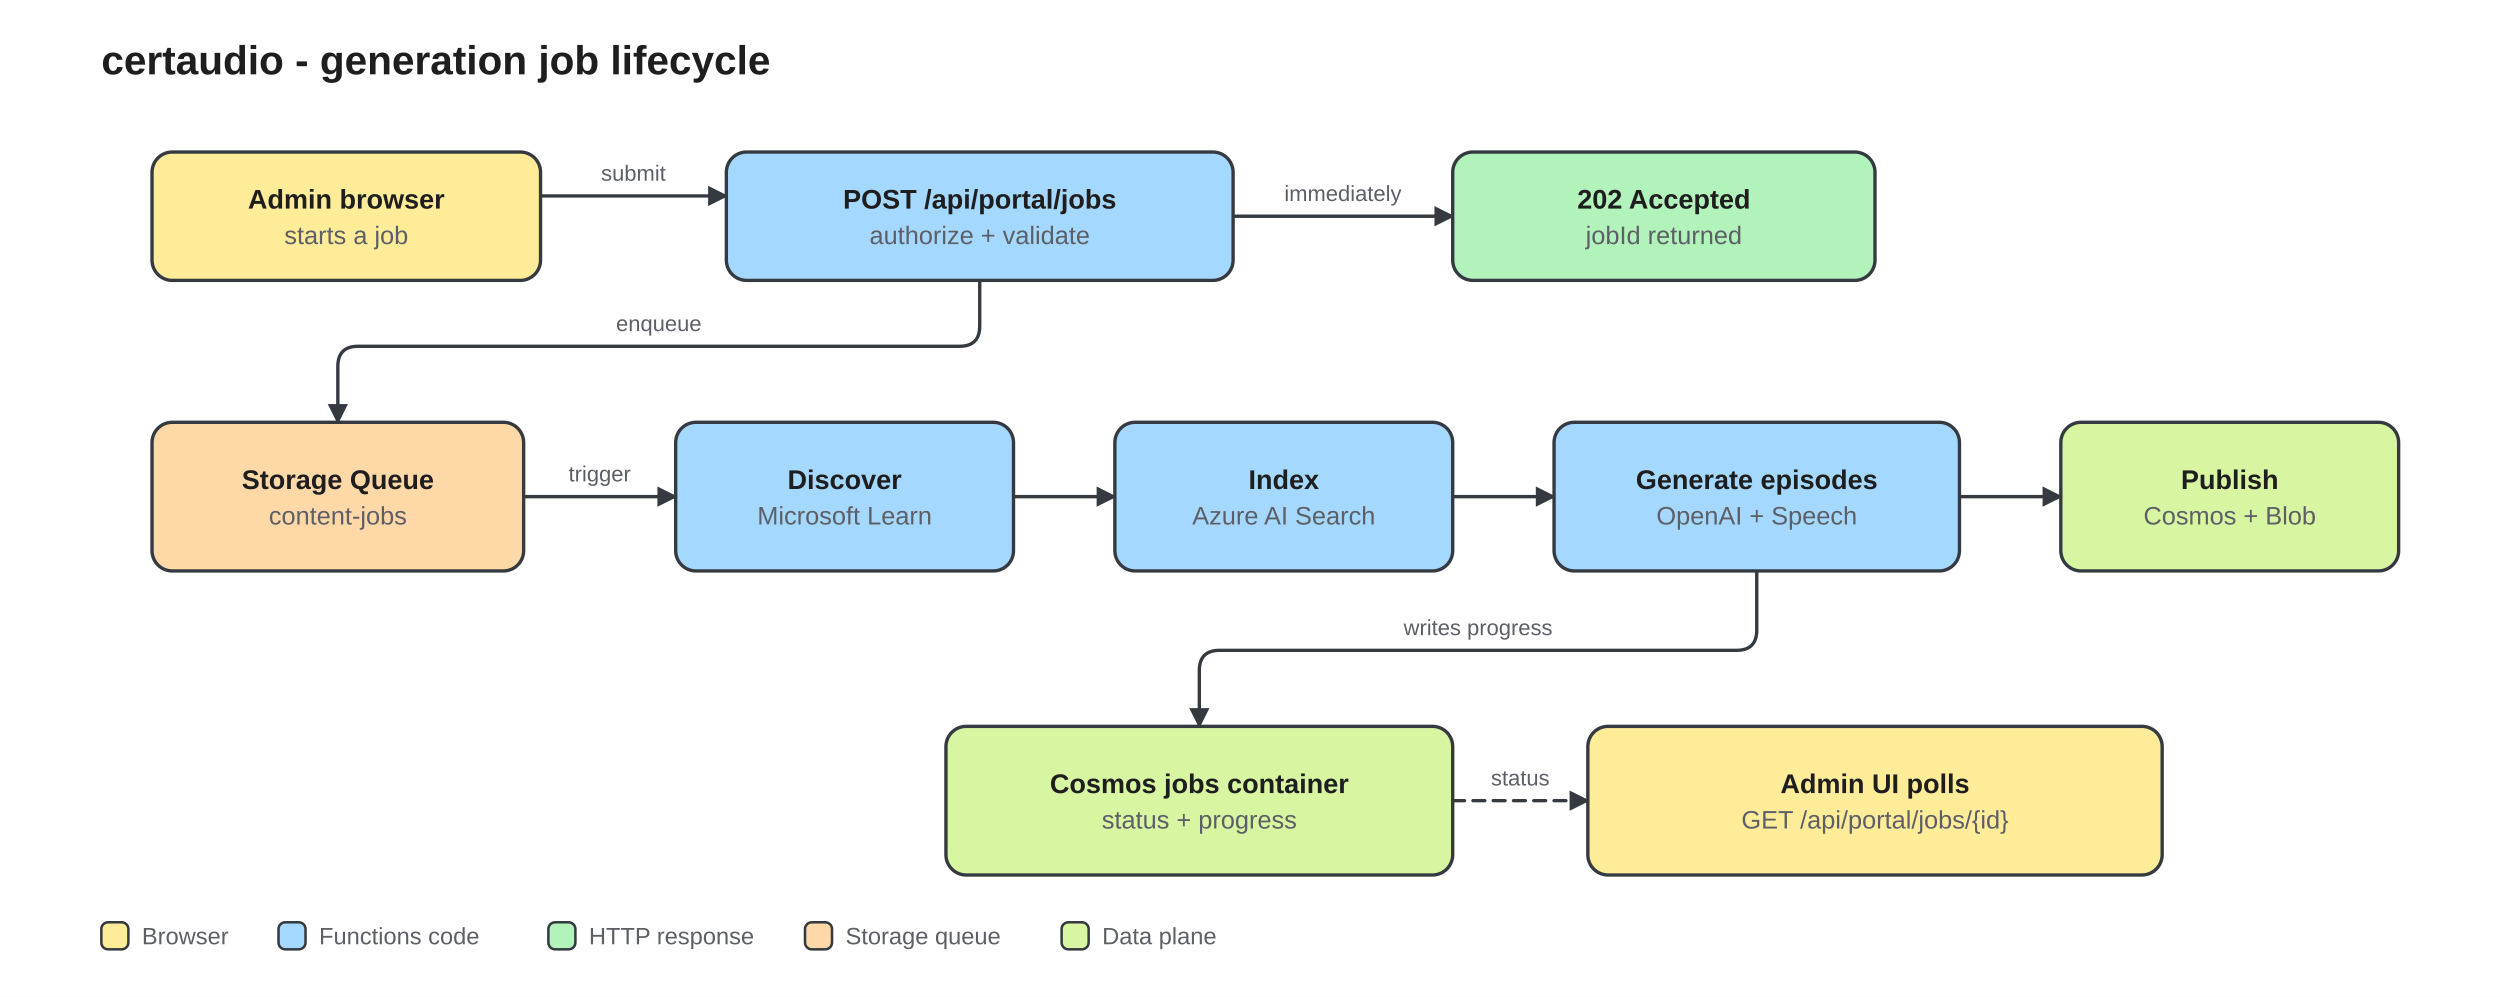
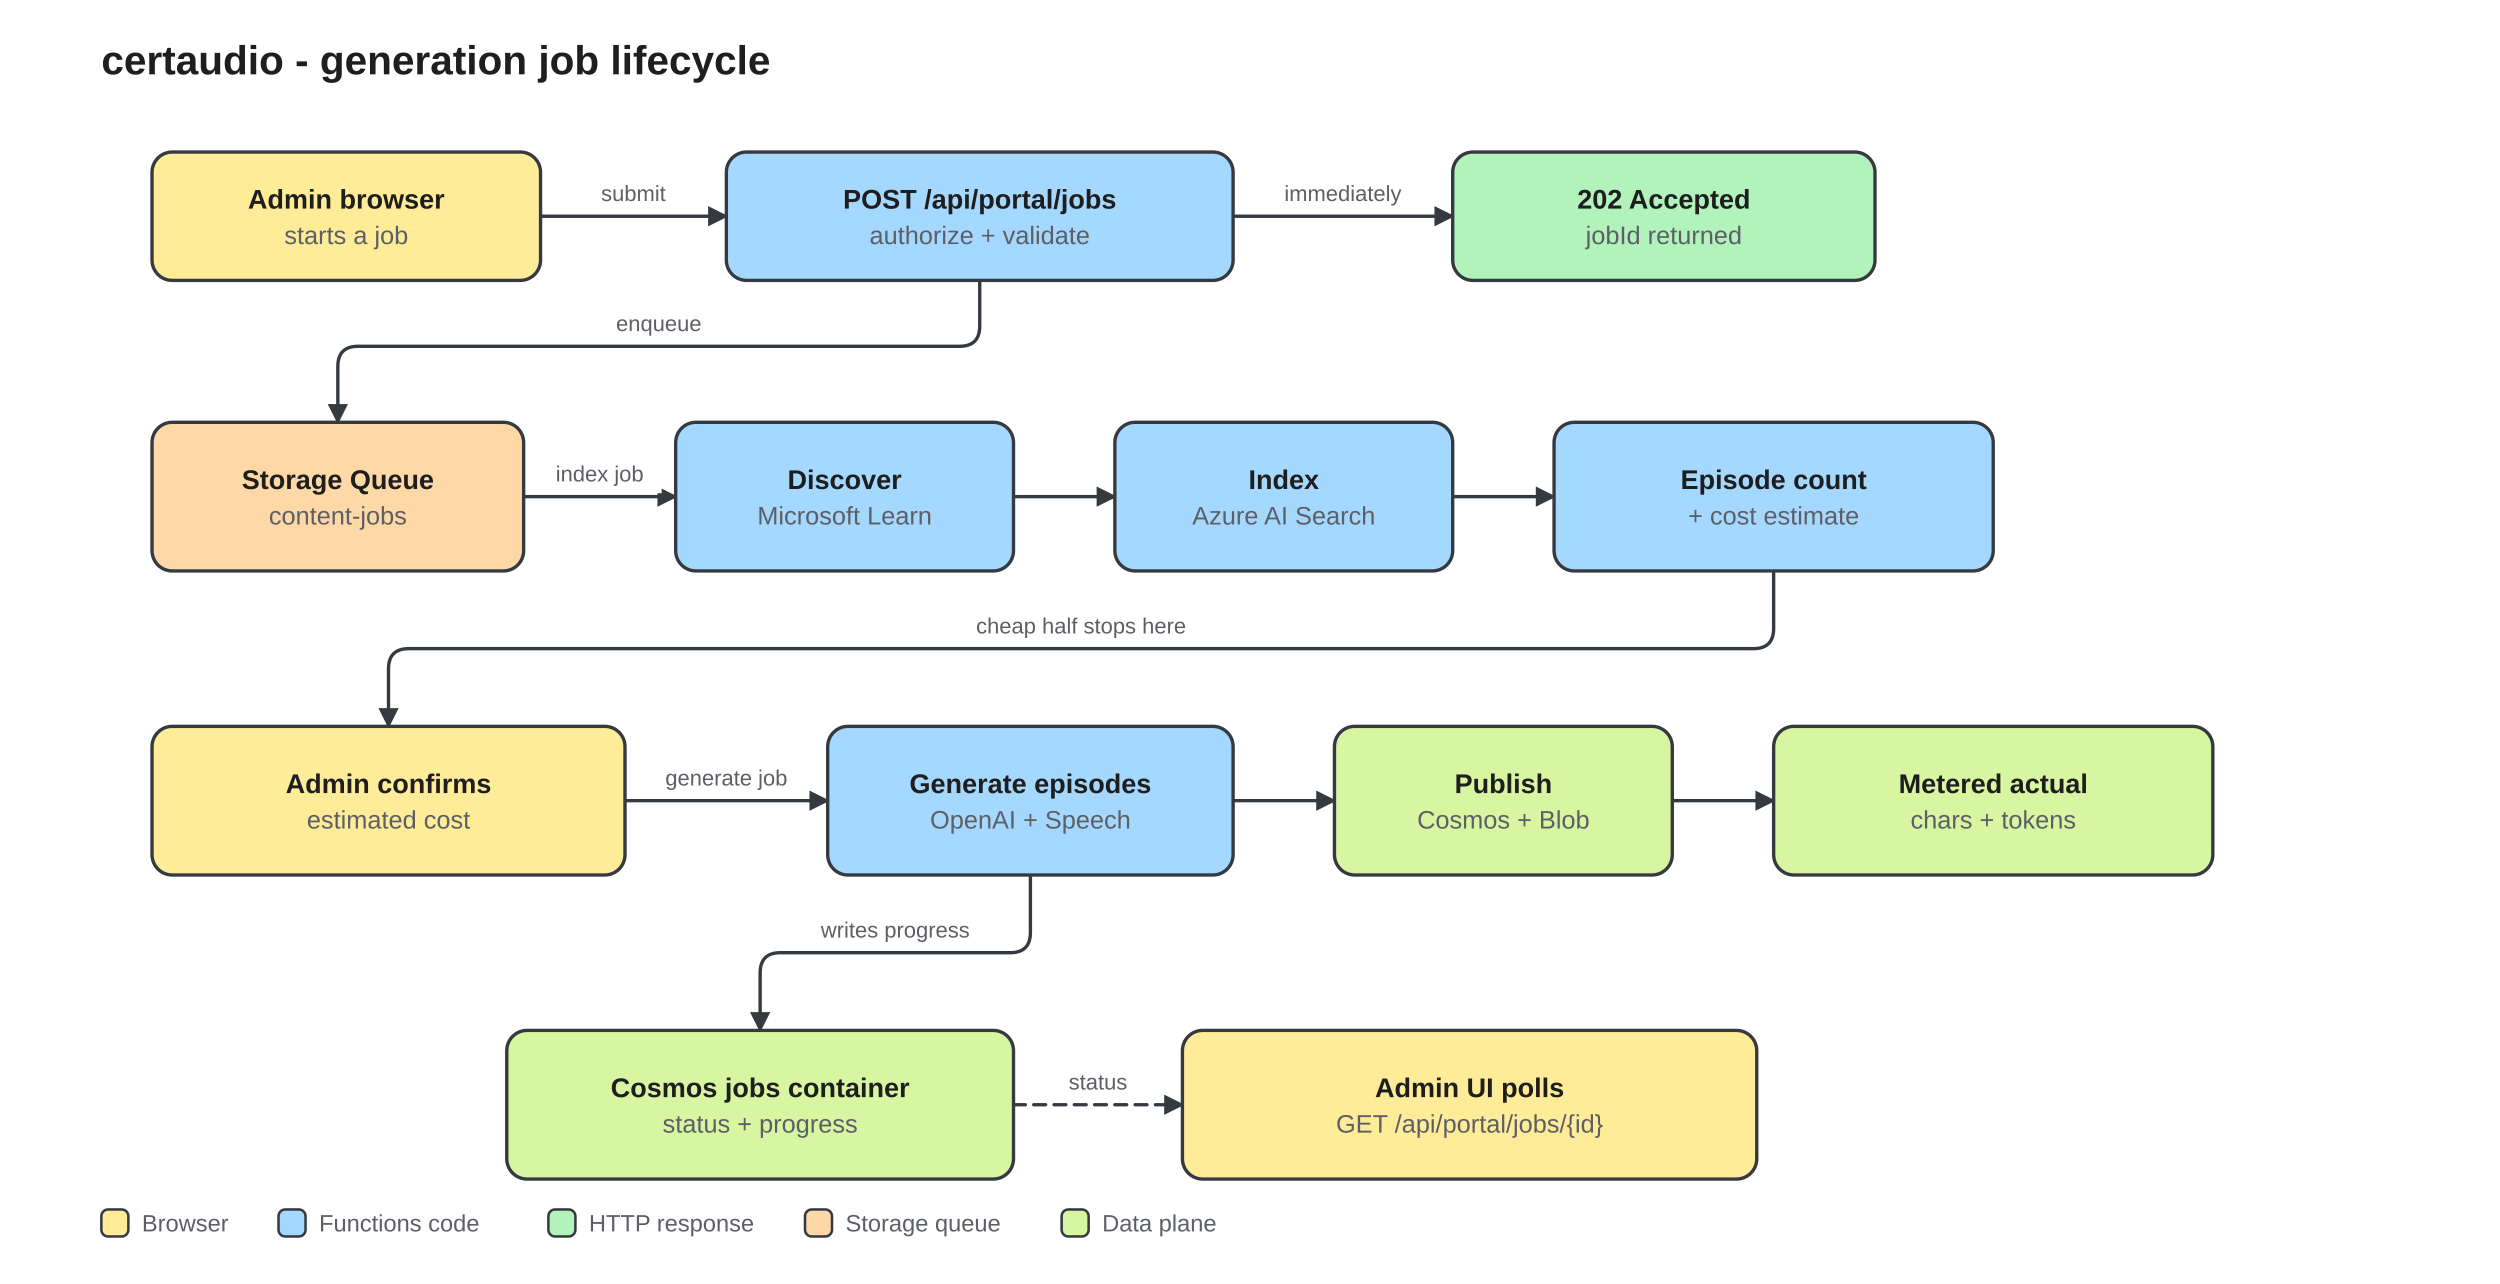
- <svg xmlns="http://www.w3.org/2000/svg" width="1480" height="590" viewBox="0 0 1480 590" role="img" aria-label="certaudio - generation job lifecycle" font-family="Segoe UI, Helvetica Neue, Arial, DejaVu Sans, sans-serif">
+ <svg xmlns="http://www.w3.org/2000/svg" width="1480" height="760" viewBox="0 0 1480 760" role="img" aria-label="certaudio - generation job lifecycle" font-family="Segoe UI, Helvetica Neue, Arial, DejaVu Sans, sans-serif">
  <defs>
    <marker id="ah" viewBox="0 0 10 10" refX="9" refY="5" markerWidth="6" markerHeight="6" orient="auto-start-reverse">
      <path d="M 0 0 L 10 5 L 0 10 z" fill="#343a40" />
    </marker>
  </defs>
-   <rect width="1480" height="590" fill="#ffffff" />
+   <rect width="1480" height="760" fill="#ffffff" />
  <text x="60" y="44" font-size="24" font-weight="600" fill="#1e1e1e">certaudio - generation job lifecycle</text>
-   <path d="M 320 116 L 430 116" fill="none" stroke="#343a40" stroke-width="2" stroke-linecap="round" stroke-linejoin="round" marker-end="url(#ah)" />
+   <path d="M 320 128 L 430 128" fill="none" stroke="#343a40" stroke-width="2" stroke-linecap="round" stroke-linejoin="round" marker-end="url(#ah)" />
  <path d="M 730 128 L 860 128" fill="none" stroke="#343a40" stroke-width="2" stroke-linecap="round" stroke-linejoin="round" marker-end="url(#ah)" />
  <path d="M 580 166 L 580.0 193.0 Q 580 205 568.0 205.0 L 212.0 205.0 Q 200 205 200.0 217.0 L 200 250" fill="none" stroke="#343a40" stroke-width="2" stroke-linecap="round" stroke-linejoin="round" marker-end="url(#ah)" />
  <path d="M 310 294 L 400 294" fill="none" stroke="#343a40" stroke-width="2" stroke-linecap="round" stroke-linejoin="round" marker-end="url(#ah)" />
  <path d="M 600 294 L 660 294" fill="none" stroke="#343a40" stroke-width="2" stroke-linecap="round" stroke-linejoin="round" marker-end="url(#ah)" />
  <path d="M 860 294 L 920 294" fill="none" stroke="#343a40" stroke-width="2" stroke-linecap="round" stroke-linejoin="round" marker-end="url(#ah)" />
-   <path d="M 1160 294 L 1220 294" fill="none" stroke="#343a40" stroke-width="2" stroke-linecap="round" stroke-linejoin="round" marker-end="url(#ah)" />
-   <path d="M 1040 338 L 1040.0 373.0 Q 1040 385 1028.0 385.0 L 722.0 385.0 Q 710 385 710.0 397.0 L 710 430" fill="none" stroke="#343a40" stroke-width="2" stroke-linecap="round" stroke-linejoin="round" marker-end="url(#ah)" />
-   <path d="M 860 474 L 940 474" fill="none" stroke="#343a40" stroke-width="2" stroke-linecap="round" stroke-linejoin="round" stroke-dasharray="7 5" marker-end="url(#ah)" />
+   <path d="M 1050 338 L 1050.0 372.0 Q 1050 384 1038.0 384.0 L 242.0 384.0 Q 230 384 230.0 396.0 L 230 430" fill="none" stroke="#343a40" stroke-width="2" stroke-linecap="round" stroke-linejoin="round" marker-end="url(#ah)" />
+   <path d="M 370 474 L 490 474" fill="none" stroke="#343a40" stroke-width="2" stroke-linecap="round" stroke-linejoin="round" marker-end="url(#ah)" />
+   <path d="M 730 474 L 790 474" fill="none" stroke="#343a40" stroke-width="2" stroke-linecap="round" stroke-linejoin="round" marker-end="url(#ah)" />
+   <path d="M 990 474 L 1050 474" fill="none" stroke="#343a40" stroke-width="2" stroke-linecap="round" stroke-linejoin="round" marker-end="url(#ah)" />
+   <path d="M 610 518 L 610.0 552.0 Q 610 564 598.0 564.0 L 462.0 564.0 Q 450 564 450.0 576.0 L 450 610" fill="none" stroke="#343a40" stroke-width="2" stroke-linecap="round" stroke-linejoin="round" marker-end="url(#ah)" />
+   <path d="M 600 654 L 700 654" fill="none" stroke="#343a40" stroke-width="2" stroke-linecap="round" stroke-linejoin="round" stroke-dasharray="7 5" marker-end="url(#ah)" />
  <rect x="90" y="90" width="230" height="76" rx="12" ry="12" fill="#ffec99" stroke="#343a40" stroke-width="2" />
  <text x="205.0" y="123.5" font-size="16" font-weight="600" fill="#1e1e1e" text-anchor="middle">Admin browser</text>
  <text x="205.0" y="144.5" font-size="15" font-weight="400" fill="#5c5f66" text-anchor="middle">starts a job</text>
  <rect x="430" y="90" width="300" height="76" rx="12" ry="12" fill="#a5d8ff" stroke="#343a40" stroke-width="2" />
  <text x="580.0" y="123.5" font-size="16" font-weight="600" fill="#1e1e1e" text-anchor="middle">POST /api/portal/jobs</text>
  <text x="580.0" y="144.5" font-size="15" font-weight="400" fill="#5c5f66" text-anchor="middle">authorize + validate</text>
  <rect x="860" y="90" width="250" height="76" rx="12" ry="12" fill="#b2f2bb" stroke="#343a40" stroke-width="2" />
  <text x="985.0" y="123.5" font-size="16" font-weight="600" fill="#1e1e1e" text-anchor="middle">202 Accepted</text>
  <text x="985.0" y="144.5" font-size="15" font-weight="400" fill="#5c5f66" text-anchor="middle">jobId returned</text>
  <rect x="90" y="250" width="220" height="88" rx="12" ry="12" fill="#ffd8a8" stroke="#343a40" stroke-width="2" />
  <text x="200.0" y="289.5" font-size="16" font-weight="600" fill="#1e1e1e" text-anchor="middle">Storage Queue</text>
  <text x="200.0" y="310.5" font-size="15" font-weight="400" fill="#5c5f66" text-anchor="middle">content-jobs</text>
  <rect x="400" y="250" width="200" height="88" rx="12" ry="12" fill="#a5d8ff" stroke="#343a40" stroke-width="2" />
  <text x="500.0" y="289.5" font-size="16" font-weight="600" fill="#1e1e1e" text-anchor="middle">Discover</text>
  <text x="500.0" y="310.5" font-size="15" font-weight="400" fill="#5c5f66" text-anchor="middle">Microsoft Learn</text>
  <rect x="660" y="250" width="200" height="88" rx="12" ry="12" fill="#a5d8ff" stroke="#343a40" stroke-width="2" />
  <text x="760.0" y="289.5" font-size="16" font-weight="600" fill="#1e1e1e" text-anchor="middle">Index</text>
  <text x="760.0" y="310.5" font-size="15" font-weight="400" fill="#5c5f66" text-anchor="middle">Azure AI Search</text>
-   <rect x="920" y="250" width="240" height="88" rx="12" ry="12" fill="#a5d8ff" stroke="#343a40" stroke-width="2" />
-   <text x="1040.0" y="289.5" font-size="16" font-weight="600" fill="#1e1e1e" text-anchor="middle">Generate episodes</text>
-   <text x="1040.0" y="310.5" font-size="15" font-weight="400" fill="#5c5f66" text-anchor="middle">OpenAI + Speech</text>
-   <rect x="1220" y="250" width="200" height="88" rx="12" ry="12" fill="#d8f5a2" stroke="#343a40" stroke-width="2" />
-   <text x="1320.0" y="289.5" font-size="16" font-weight="600" fill="#1e1e1e" text-anchor="middle">Publish</text>
-   <text x="1320.0" y="310.5" font-size="15" font-weight="400" fill="#5c5f66" text-anchor="middle">Cosmos + Blob</text>
-   <rect x="560" y="430" width="300" height="88" rx="12" ry="12" fill="#d8f5a2" stroke="#343a40" stroke-width="2" />
-   <text x="710.0" y="469.5" font-size="16" font-weight="600" fill="#1e1e1e" text-anchor="middle">Cosmos jobs container</text>
-   <text x="710.0" y="490.5" font-size="15" font-weight="400" fill="#5c5f66" text-anchor="middle">status + progress</text>
-   <rect x="940" y="430" width="340" height="88" rx="12" ry="12" fill="#ffec99" stroke="#343a40" stroke-width="2" />
-   <text x="1110.0" y="469.5" font-size="16" font-weight="600" fill="#1e1e1e" text-anchor="middle">Admin UI polls</text>
-   <text x="1110.0" y="490.5" font-size="15" font-weight="400" fill="#5c5f66" text-anchor="middle">GET /api/portal/jobs/{id}</text>
-   <rect x="349.2" y="95.0" width="51.7" height="19" fill="#ffffff" />
-   <text x="375.0" y="107.0" font-size="13" fill="#5c5f66" text-anchor="middle">submit</text>
+   <rect x="920" y="250" width="260" height="88" rx="12" ry="12" fill="#a5d8ff" stroke="#343a40" stroke-width="2" />
+   <text x="1050.0" y="289.5" font-size="16" font-weight="600" fill="#1e1e1e" text-anchor="middle">Episode count</text>
+   <text x="1050.0" y="310.5" font-size="15" font-weight="400" fill="#5c5f66" text-anchor="middle">+ cost estimate</text>
+   <rect x="90" y="430" width="280" height="88" rx="12" ry="12" fill="#ffec99" stroke="#343a40" stroke-width="2" />
+   <text x="230.0" y="469.5" font-size="16" font-weight="600" fill="#1e1e1e" text-anchor="middle">Admin confirms</text>
+   <text x="230.0" y="490.5" font-size="15" font-weight="400" fill="#5c5f66" text-anchor="middle">estimated cost</text>
+   <rect x="490" y="430" width="240" height="88" rx="12" ry="12" fill="#a5d8ff" stroke="#343a40" stroke-width="2" />
+   <text x="610.0" y="469.5" font-size="16" font-weight="600" fill="#1e1e1e" text-anchor="middle">Generate episodes</text>
+   <text x="610.0" y="490.5" font-size="15" font-weight="400" fill="#5c5f66" text-anchor="middle">OpenAI + Speech</text>
+   <rect x="790" y="430" width="200" height="88" rx="12" ry="12" fill="#d8f5a2" stroke="#343a40" stroke-width="2" />
+   <text x="890.0" y="469.5" font-size="16" font-weight="600" fill="#1e1e1e" text-anchor="middle">Publish</text>
+   <text x="890.0" y="490.5" font-size="15" font-weight="400" fill="#5c5f66" text-anchor="middle">Cosmos + Blob</text>
+   <rect x="1050" y="430" width="260" height="88" rx="12" ry="12" fill="#d8f5a2" stroke="#343a40" stroke-width="2" />
+   <text x="1180.0" y="469.5" font-size="16" font-weight="600" fill="#1e1e1e" text-anchor="middle">Metered actual</text>
+   <text x="1180.0" y="490.5" font-size="15" font-weight="400" fill="#5c5f66" text-anchor="middle">chars + tokens</text>
+   <rect x="300" y="610" width="300" height="88" rx="12" ry="12" fill="#d8f5a2" stroke="#343a40" stroke-width="2" />
+   <text x="450.0" y="649.5" font-size="16" font-weight="600" fill="#1e1e1e" text-anchor="middle">Cosmos jobs container</text>
+   <text x="450.0" y="670.5" font-size="15" font-weight="400" fill="#5c5f66" text-anchor="middle">status + progress</text>
+   <rect x="700" y="610" width="340" height="88" rx="12" ry="12" fill="#ffec99" stroke="#343a40" stroke-width="2" />
+   <text x="870.0" y="649.5" font-size="16" font-weight="600" fill="#1e1e1e" text-anchor="middle">Admin UI polls</text>
+   <text x="870.0" y="670.5" font-size="15" font-weight="400" fill="#5c5f66" text-anchor="middle">GET /api/portal/jobs/{id}</text>
+   <rect x="349.2" y="107.0" width="51.7" height="19" fill="#ffffff" />
+   <text x="375.0" y="119.0" font-size="13" fill="#5c5f66" text-anchor="middle">submit</text>
  <rect x="751.0" y="107.0" width="88.1" height="19" fill="#ffffff" />
  <text x="795.0" y="119.0" font-size="13" fill="#5c5f66" text-anchor="middle">immediately</text>
  <rect x="360.5" y="184.0" width="59.0" height="19" fill="#ffffff" />
  <text x="390.0" y="196.0" font-size="13" fill="#5c5f66" text-anchor="middle">enqueue</text>
-   <rect x="325.5" y="273.0" width="59.0" height="19" fill="#ffffff" />
-   <text x="355.0" y="285.0" font-size="13" fill="#5c5f66" text-anchor="middle">trigger</text>
-   <rect x="816.4" y="364.0" width="117.2" height="19" fill="#ffffff" />
-   <text x="875.0" y="376.0" font-size="13" fill="#5c5f66" text-anchor="middle">writes progress</text>
-   <rect x="874.2" y="453.0" width="51.7" height="19" fill="#ffffff" />
-   <text x="900.0" y="465.0" font-size="13" fill="#5c5f66" text-anchor="middle">status</text>
-   <rect x="60" y="546" width="16" height="16" rx="4" ry="4" fill="#ffec99" stroke="#343a40" stroke-width="1.5" />
-   <text x="84" y="559" font-size="14" fill="#5c5f66">Browser</text>
-   <rect x="164.88" y="546" width="16" height="16" rx="4" ry="4" fill="#a5d8ff" stroke="#343a40" stroke-width="1.5" />
-   <text x="188.88" y="559" font-size="14" fill="#5c5f66">Functions code</text>
-   <rect x="324.64" y="546" width="16" height="16" rx="4" ry="4" fill="#b2f2bb" stroke="#343a40" stroke-width="1.5" />
-   <text x="348.64" y="559" font-size="14" fill="#5c5f66">HTTP response</text>
-   <rect x="476.56" y="546" width="16" height="16" rx="4" ry="4" fill="#ffd8a8" stroke="#343a40" stroke-width="1.5" />
-   <text x="500.56" y="559" font-size="14" fill="#5c5f66">Storage queue</text>
-   <rect x="628.48" y="546" width="16" height="16" rx="4" ry="4" fill="#d8f5a2" stroke="#343a40" stroke-width="1.5" />
-   <text x="652.48" y="559" font-size="14" fill="#5c5f66">Data plane</text>
+   <rect x="318.2" y="273.0" width="73.5" height="19" fill="#ffffff" />
+   <text x="355.0" y="285.0" font-size="13" fill="#5c5f66" text-anchor="middle">index job</text>
+   <rect x="559.6" y="363.0" width="160.9" height="19" fill="#ffffff" />
+   <text x="640.0" y="375.0" font-size="13" fill="#5c5f66" text-anchor="middle">cheap half stops here</text>
+   <rect x="382.3" y="453.0" width="95.4" height="19" fill="#ffffff" />
+   <text x="430.0" y="465.0" font-size="13" fill="#5c5f66" text-anchor="middle">generate job</text>
+   <rect x="471.4" y="543.0" width="117.2" height="19" fill="#ffffff" />
+   <text x="530.0" y="555.0" font-size="13" fill="#5c5f66" text-anchor="middle">writes progress</text>
+   <rect x="624.2" y="633.0" width="51.7" height="19" fill="#ffffff" />
+   <text x="650.0" y="645.0" font-size="13" fill="#5c5f66" text-anchor="middle">status</text>
+   <rect x="60" y="716" width="16" height="16" rx="4" ry="4" fill="#ffec99" stroke="#343a40" stroke-width="1.5" />
+   <text x="84" y="729" font-size="14" fill="#5c5f66">Browser</text>
+   <rect x="164.88" y="716" width="16" height="16" rx="4" ry="4" fill="#a5d8ff" stroke="#343a40" stroke-width="1.5" />
+   <text x="188.88" y="729" font-size="14" fill="#5c5f66">Functions code</text>
+   <rect x="324.64" y="716" width="16" height="16" rx="4" ry="4" fill="#b2f2bb" stroke="#343a40" stroke-width="1.5" />
+   <text x="348.64" y="729" font-size="14" fill="#5c5f66">HTTP response</text>
+   <rect x="476.56" y="716" width="16" height="16" rx="4" ry="4" fill="#ffd8a8" stroke="#343a40" stroke-width="1.5" />
+   <text x="500.56" y="729" font-size="14" fill="#5c5f66">Storage queue</text>
+   <rect x="628.48" y="716" width="16" height="16" rx="4" ry="4" fill="#d8f5a2" stroke="#343a40" stroke-width="1.5" />
+   <text x="652.48" y="729" font-size="14" fill="#5c5f66">Data plane</text>
</svg>
